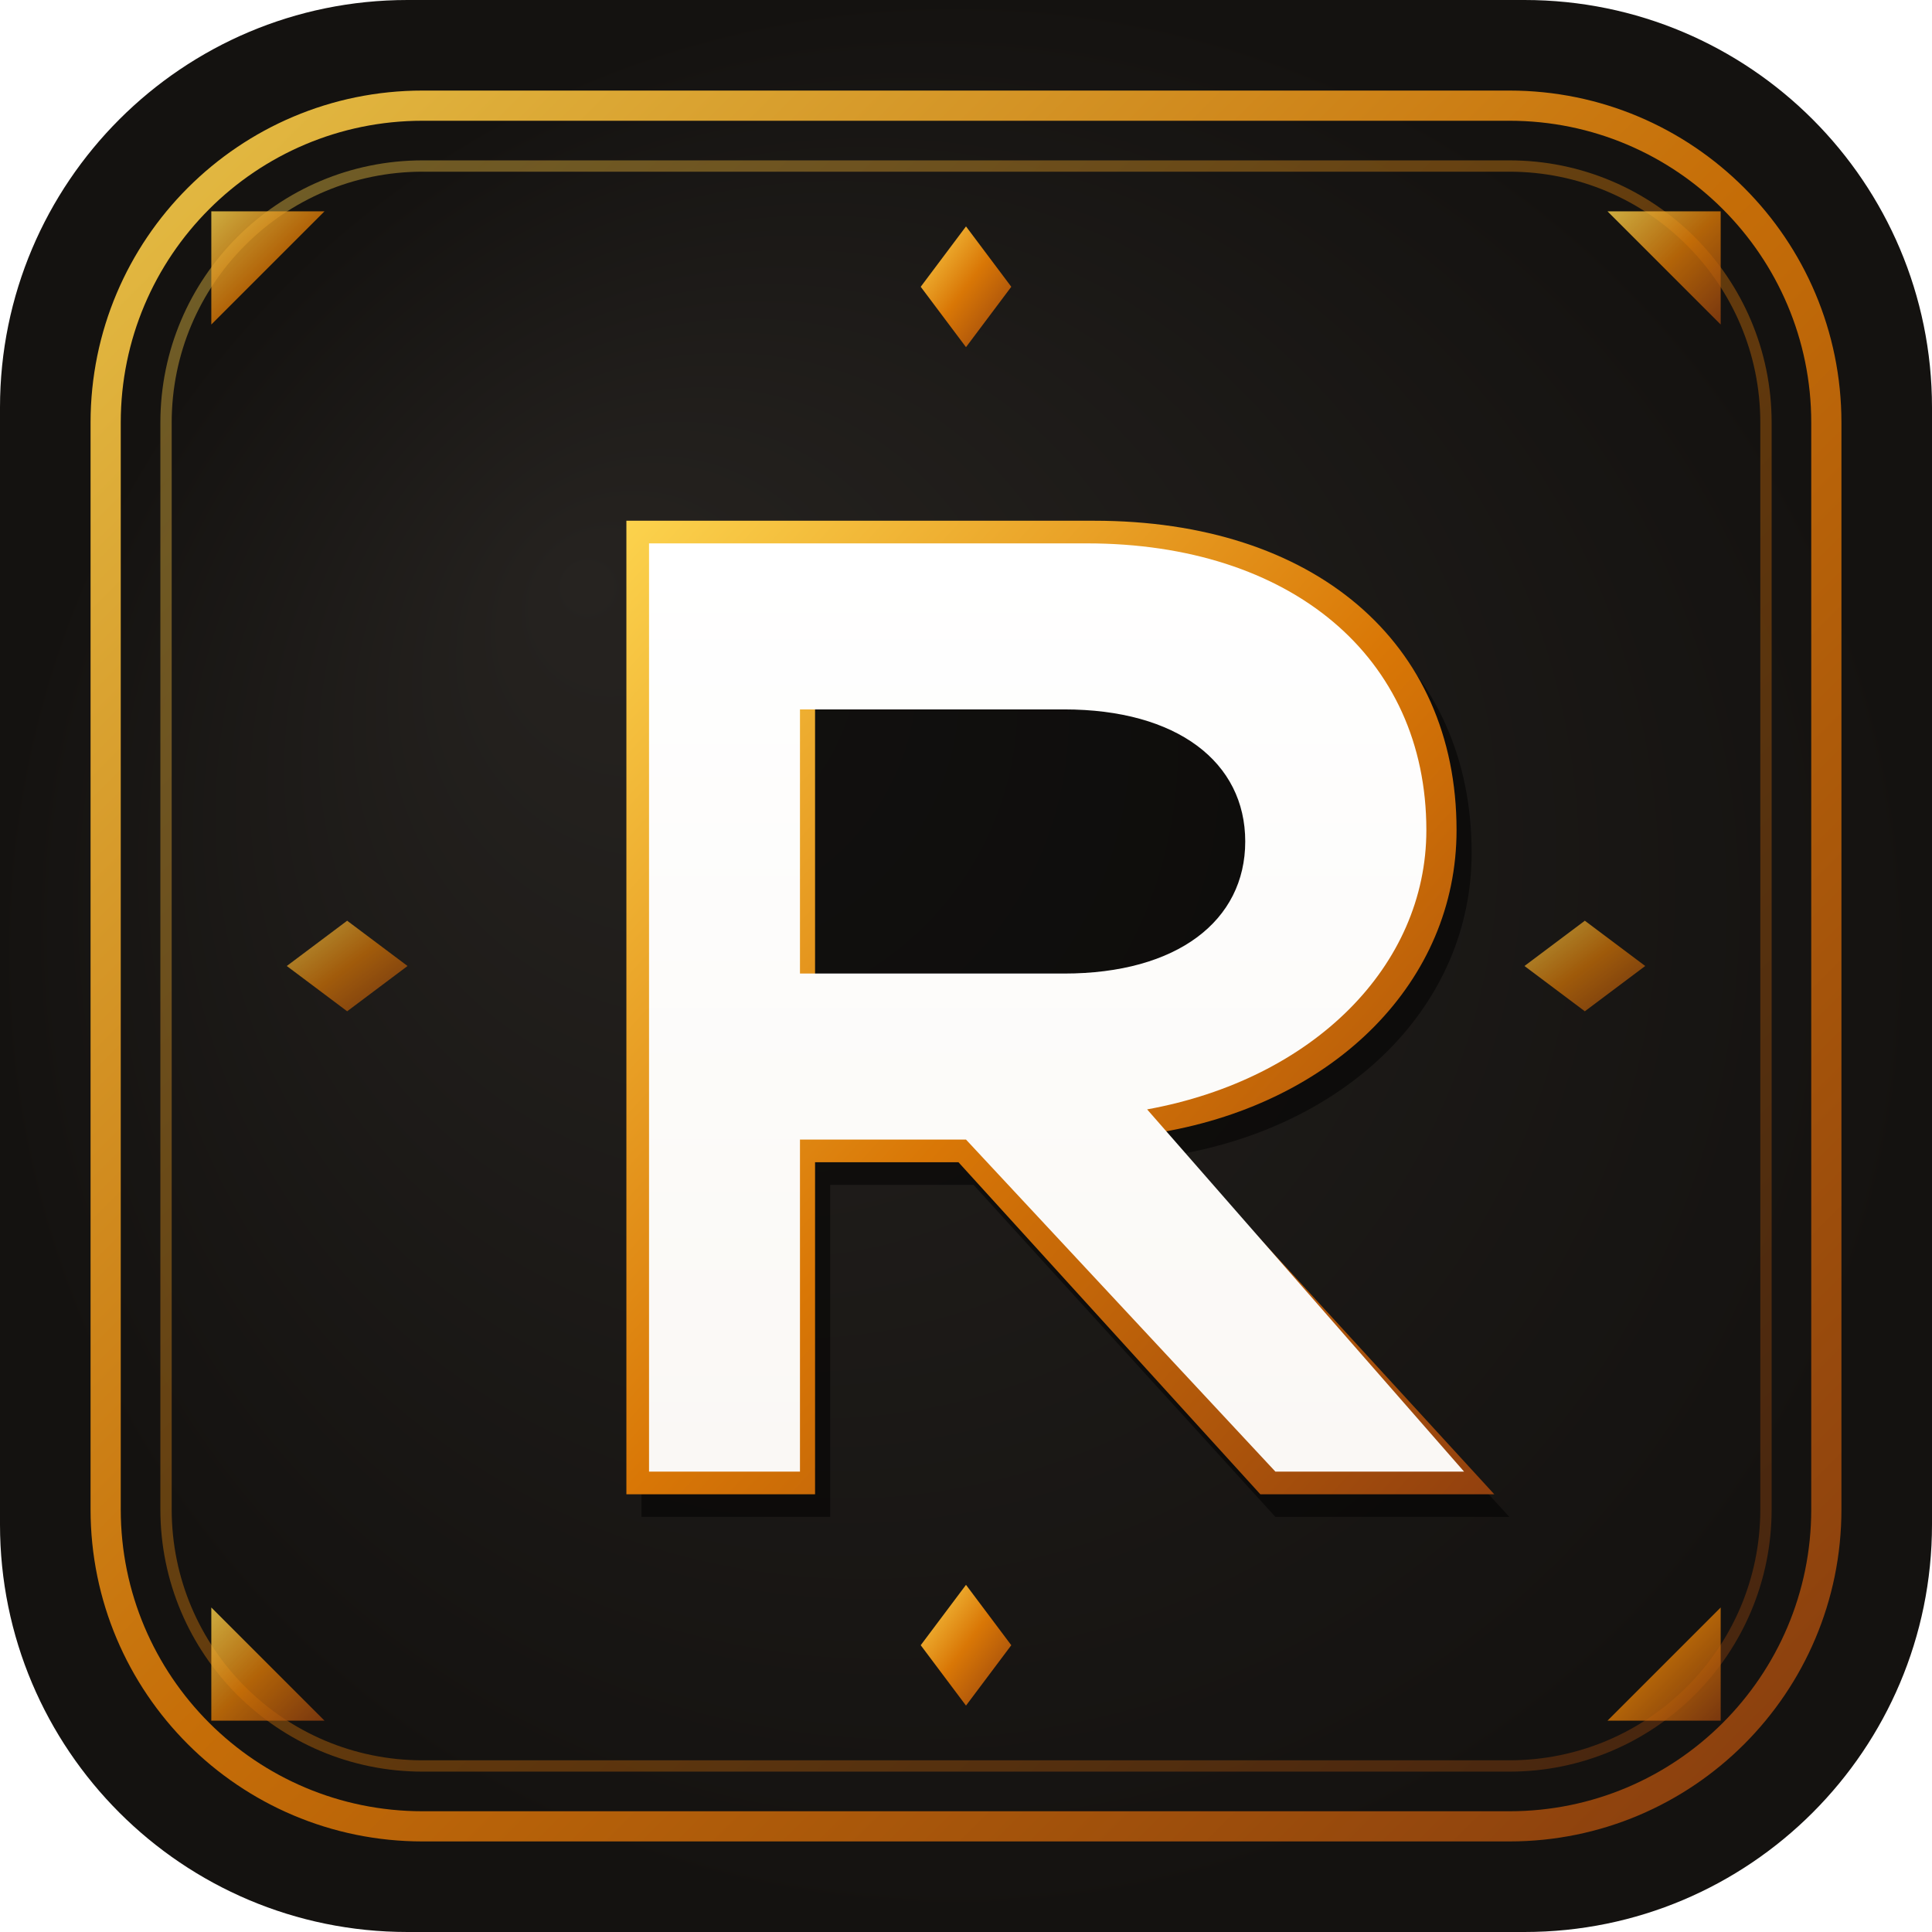
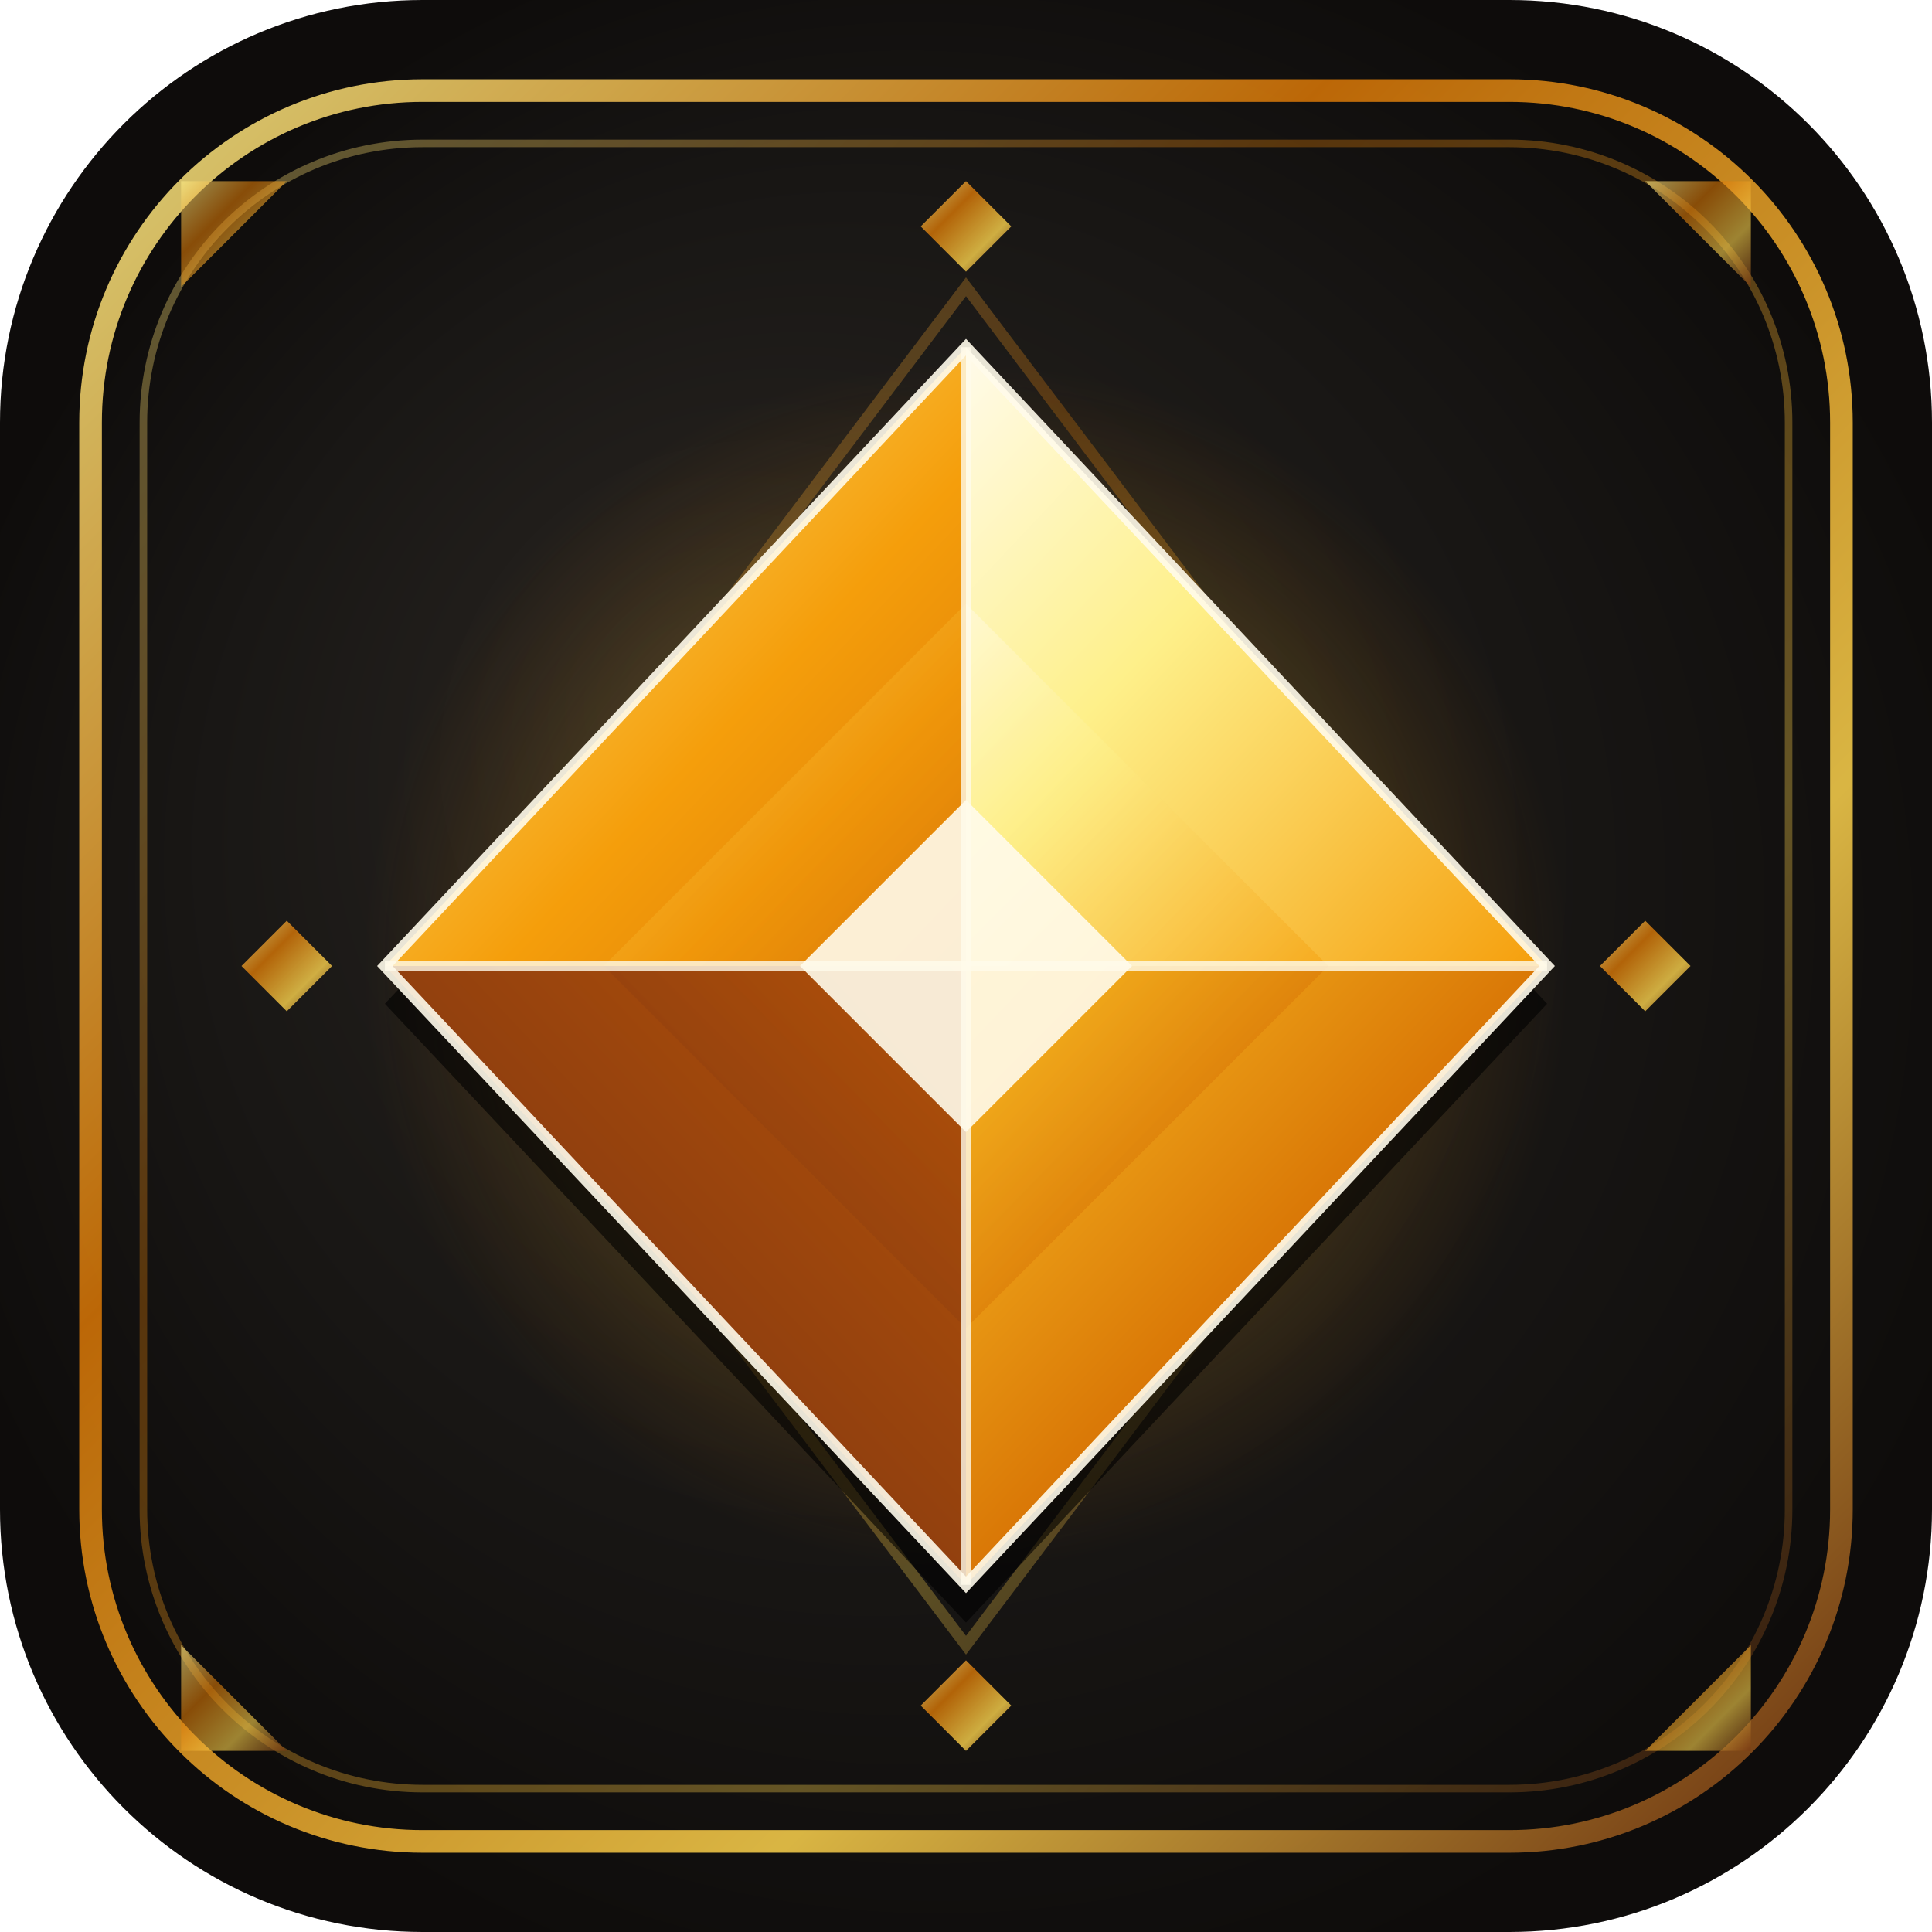
<svg xmlns="http://www.w3.org/2000/svg" viewBox="0 0 512 512" width="100%" height="100%">
  <defs>
-     <radialGradient id="bgGrad" cx="50%" cy="50%" r="50%" fx="30%" fy="30%">
-       <stop offset="0%" stop-color="#262320" />
-       <stop offset="100%" stop-color="#141210" />
+     <radialGradient id="bgGrad" cx="50%" cy="50%" r="55%" fx="35%" fy="35%">
+       <stop offset="0%" stop-color="#282420" />
+       <stop offset="60%" stop-color="#191715" />
+       <stop offset="100%" stop-color="#0E0C0B" />
    </radialGradient>
-     <linearGradient id="goldGrad" x1="0%" y1="0%" x2="100%" y2="100%">
-       <stop offset="0%" stop-color="#FCD34D" />
+     <linearGradient id="facetTop" x1="0%" y1="0%" x2="100%" y2="100%">
+       <stop offset="0%" stop-color="#FFFBEB" />
+       <stop offset="40%" stop-color="#FEF08A" />
+       <stop offset="100%" stop-color="#F59E0B" />
+     </linearGradient>
+     <linearGradient id="facetRight" x1="0%" y1="0%" x2="100%" y2="100%">
+       <stop offset="0%" stop-color="#FBBF24" />
      <stop offset="50%" stop-color="#D97706" />
      <stop offset="100%" stop-color="#92400E" />
    </linearGradient>
-     <linearGradient id="creamGrad" x1="0%" y1="0%" x2="0%" y2="100%">
-       <stop offset="0%" stop-color="#FFFFFF" />
-       <stop offset="100%" stop-color="#FAF8F5" />
+     <linearGradient id="facetBottom" x1="0%" y1="100%" x2="100%" y2="0%">
+       <stop offset="0%" stop-color="#78350F" />
+       <stop offset="50%" stop-color="#92400E" />
+       <stop offset="100%" stop-color="#B45309" />
    </linearGradient>
+     <linearGradient id="facetLeft" x1="0%" y1="0%" x2="100%" y2="100%">
+       <stop offset="0%" stop-color="#FEF08A" />
+       <stop offset="60%" stop-color="#F59E0B" />
+       <stop offset="100%" stop-color="#D97706" />
+     </linearGradient>
+     <linearGradient id="ringGold" x1="0%" y1="0%" x2="100%" y2="100%">
+       <stop offset="0%" stop-color="#FEF08A" />
+       <stop offset="35%" stop-color="#D97706" />
+       <stop offset="70%" stop-color="#FCD34D" />
+       <stop offset="100%" stop-color="#78350F" />
+     </linearGradient>
+     <radialGradient id="centerGlow" cx="50%" cy="50%" r="50%">
+       <stop offset="0%" stop-color="#FFFBEB" stop-opacity="0.8" />
+       <stop offset="40%" stop-color="#FDE047" stop-opacity="0.3" />
+       <stop offset="100%" stop-color="#D97706" stop-opacity="0" />
+     </radialGradient>
  </defs>
-   <rect width="512" height="512" rx="108" fill="url(#bgGrad)" />
-   <rect x="28" y="28" width="456" height="456" rx="84" fill="none" stroke="url(#goldGrad)" stroke-width="8" stroke-opacity="0.9" />
-   <rect x="44" y="44" width="424" height="424" rx="68" fill="none" stroke="url(#goldGrad)" stroke-width="3" stroke-opacity="0.4" />
-   <polygon points="56,56 86,56 56,86" fill="url(#goldGrad)" opacity="0.8" />
-   <polygon points="456,56 426,56 456,86" fill="url(#goldGrad)" opacity="0.8" />
-   <polygon points="56,456 86,456 56,426" fill="url(#goldGrad)" opacity="0.8" />
-   <polygon points="456,456 426,456 456,426" fill="url(#goldGrad)" opacity="0.8" />
-   <polygon points="256,60 268,76 256,92 244,76" fill="url(#goldGrad)" />
-   <polygon points="256,420 268,436 256,452 244,436" fill="url(#goldGrad)" />
-   <g transform="translate(0, 10)">
-     <path d="M 166 128 L 290 128 C 348 128 386 160 386 210 C 386 250 354 282 308 290 L 396 386 L 334 386 L 254 298 L 216 298 L 216 386 L 166 386 Z" fill="#000000" opacity="0.5" transform="translate(4, 6)" />
-     <path d="M 166 128 L 290 128 C 348 128 386 160 386 210 C 386 250 354 282 308 290 L 396 386 L 334 386 L 254 298 L 216 298 L 216 386 L 166 386 Z M 216 172 L 216 254 L 284 254 C 318 254 338 238 338 213 C 338 188 318 172 284 172 Z" fill="url(#goldGrad)" />
-     <path d="M 172 134 L 288 134 C 342 134 378 164 378 210 C 378 246 348 276 304 284 L 388 380 L 338 380 L 256 292 L 212 292 L 212 380 L 172 380 Z M 212 178 L 212 248 L 282 248 C 312 248 330 234 330 213 C 330 192 312 178 282 178 Z" fill="url(#creamGrad)" />
+   <rect width="512" height="512" rx="112" fill="url(#bgGrad)" />
+   <rect x="24" y="24" width="464" height="464" rx="88" fill="none" stroke="url(#ringGold)" stroke-width="6" stroke-opacity="0.85" />
+   <rect x="38" y="38" width="436" height="436" rx="74" fill="none" stroke="url(#ringGold)" stroke-width="2" stroke-opacity="0.35" />
+   <polygon points="48,48 76,48 48,76" fill="url(#ringGold)" opacity="0.6" />
+   <polygon points="464,48 436,48 464,76" fill="url(#ringGold)" opacity="0.6" />
+   <polygon points="48,464 76,464 48,436" fill="url(#ringGold)" opacity="0.6" />
+   <polygon points="464,464 436,464 464,436" fill="url(#ringGold)" opacity="0.6" />
+   <polygon points="256,76 392,256 256,436 120,256" fill="none" stroke="url(#ringGold)" stroke-width="3" stroke-opacity="0.3" />
+   <circle cx="256" cy="256" r="160" fill="url(#centerGlow)" />
+   <polygon points="256,92 410,256 256,420 102,256" fill="#000000" opacity="0.6" transform="translate(0, 10)" />
+   <g>
+     <polygon points="256,92 410,256 256,256" fill="url(#facetTop)" />
+     <polygon points="410,256 256,420 256,256" fill="url(#facetRight)" />
+     <polygon points="256,420 102,256 256,256" fill="url(#facetBottom)" />
+     <polygon points="102,256 256,92 256,256" fill="url(#facetLeft)" />
+     <polygon points="256,160 352,256 256,256" fill="url(#facetTop)" opacity="0.5" />
+     <polygon points="352,256 256,352 256,256" fill="url(#facetRight)" opacity="0.5" />
+     <polygon points="256,352 160,256 256,256" fill="url(#facetBottom)" opacity="0.5" />
+     <polygon points="160,256 256,160 256,256" fill="url(#facetLeft)" opacity="0.5" />
+     <polygon points="256,212 300,256 256,300 212,256" fill="#FFFBEB" opacity="0.9" />
+     <line x1="256" y1="92" x2="256" y2="420" stroke="#FFFBEB" stroke-width="2.5" stroke-opacity="0.8" />
+     <line x1="102" y1="256" x2="410" y2="256" stroke="#FFFBEB" stroke-width="2.5" stroke-opacity="0.8" />
+     <polygon points="256,92 410,256 256,420 102,256" fill="none" stroke="#FFFBEB" stroke-width="3" stroke-opacity="0.9" />
  </g>
-   <polygon points="76,256 92,244 108,256 92,268" fill="url(#goldGrad)" opacity="0.7" />
-   <polygon points="404,256 420,244 436,256 420,268" fill="url(#goldGrad)" opacity="0.7" />
+   <polygon points="64,256 76,244 88,256 76,268" fill="url(#ringGold)" opacity="0.8" />
+   <polygon points="424,256 436,244 448,256 436,268" fill="url(#ringGold)" opacity="0.8" />
+   <polygon points="256,48 268,60 256,72 244,60" fill="url(#ringGold)" opacity="0.8" />
+   <polygon points="256,440 268,452 256,464 244,452" fill="url(#ringGold)" opacity="0.8" />
</svg>
